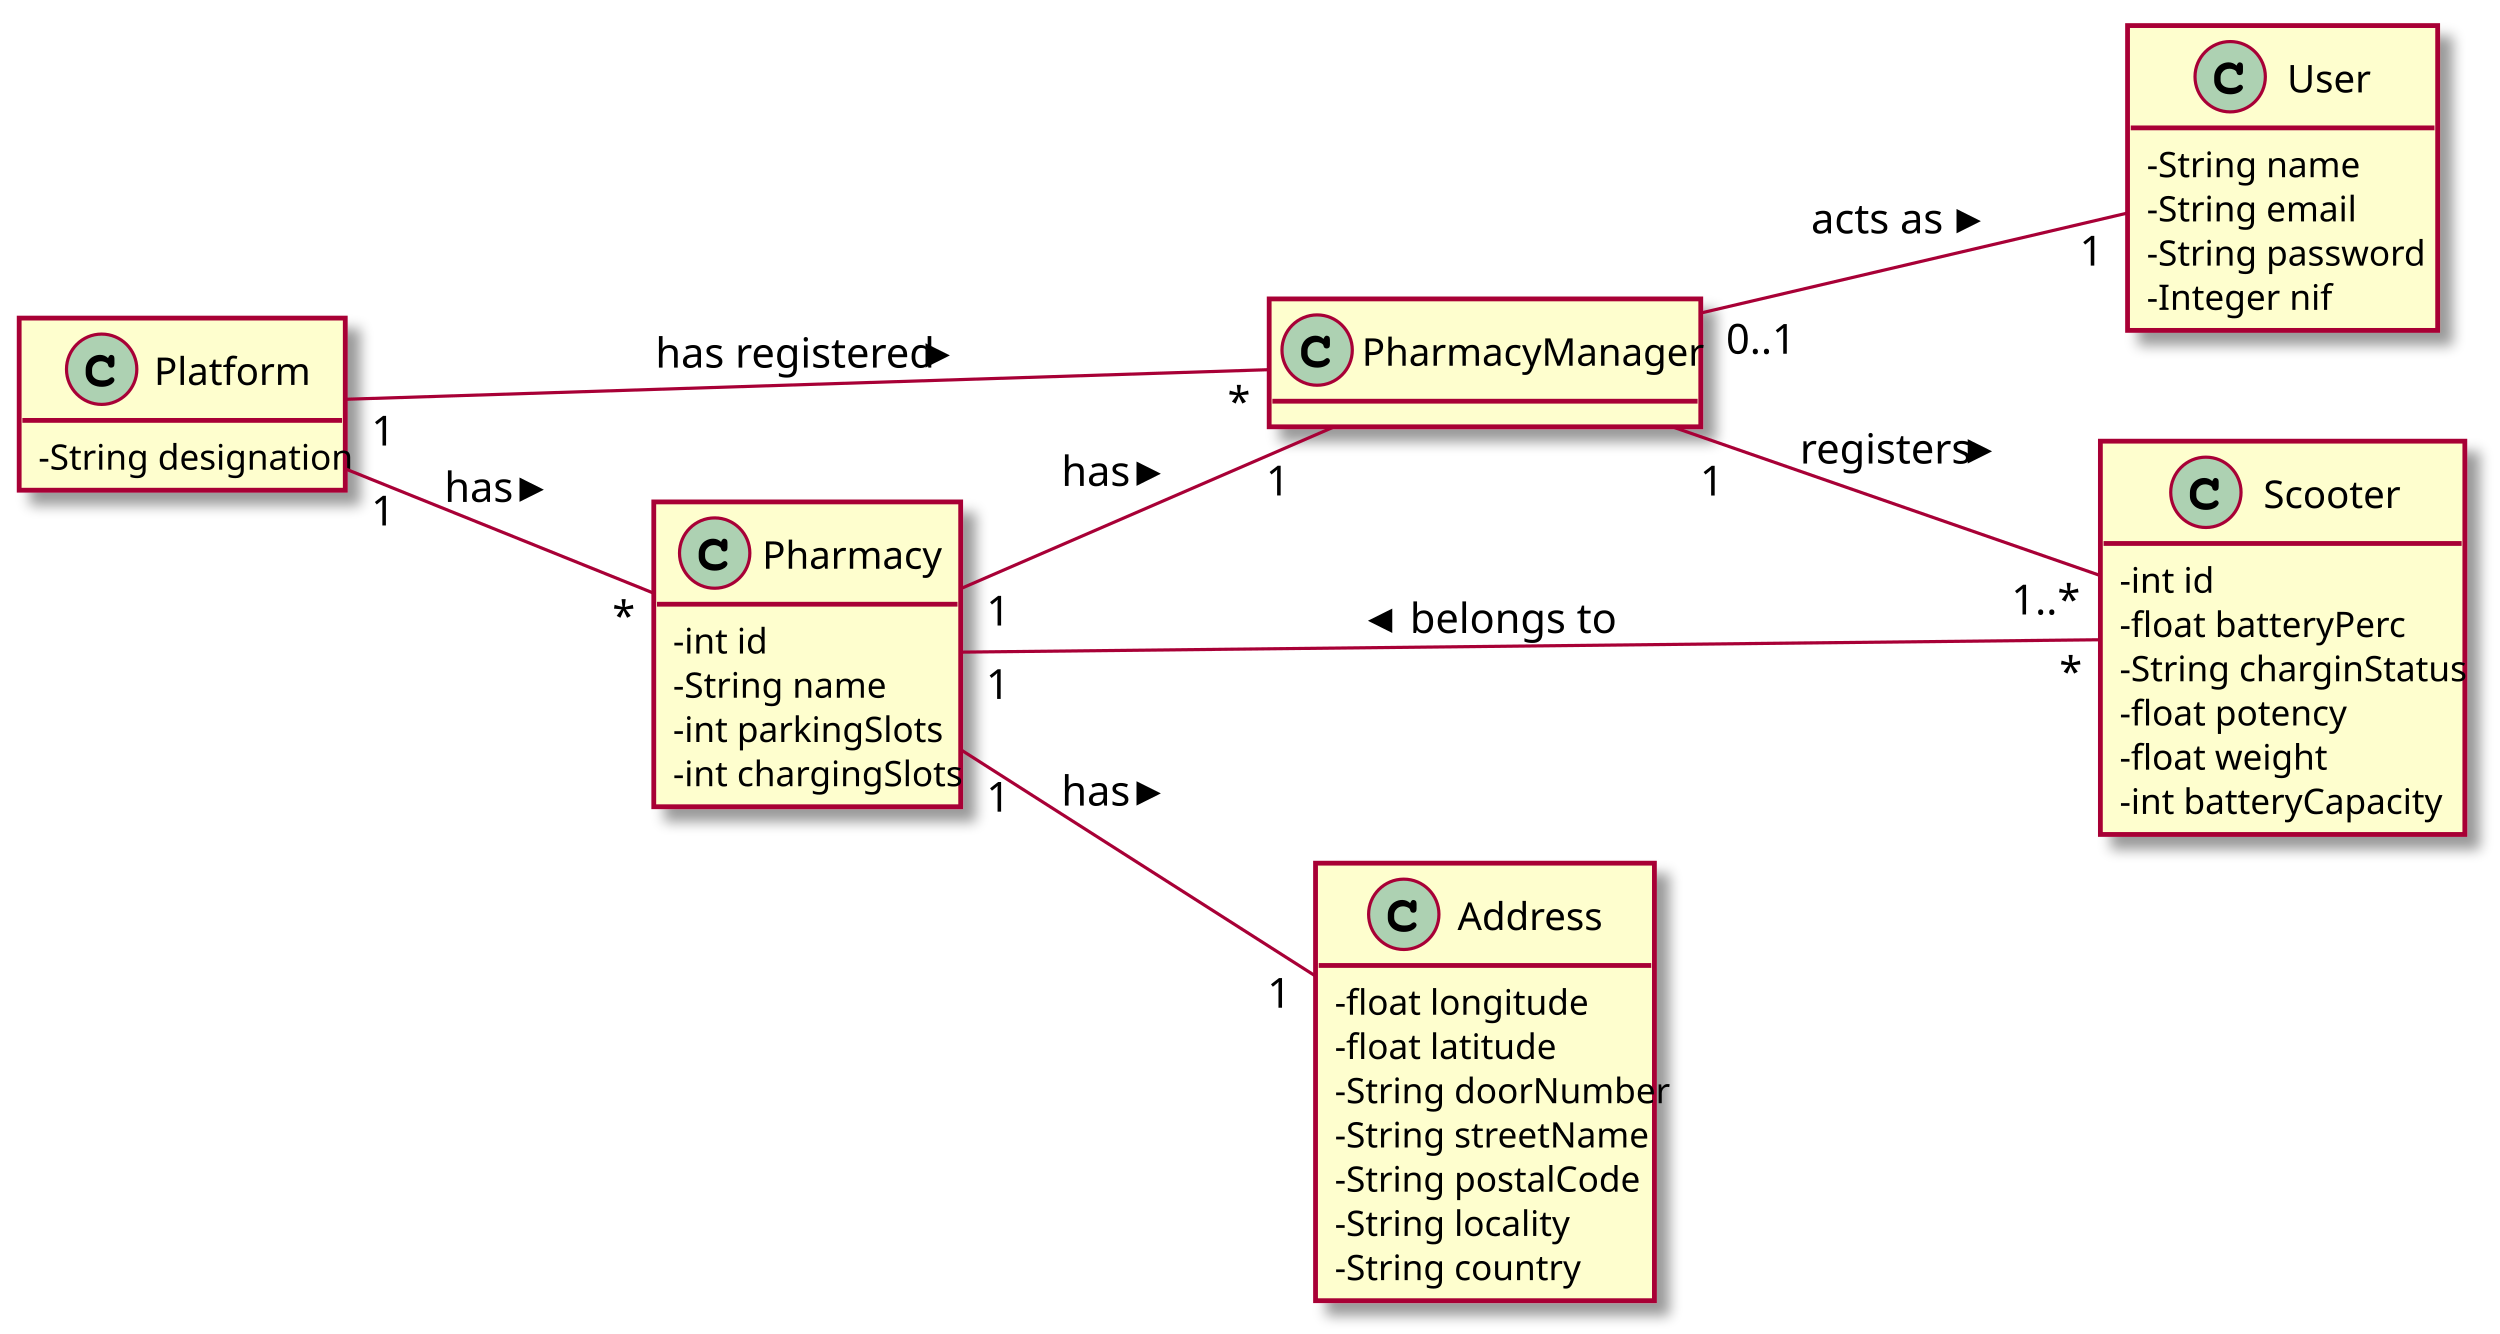
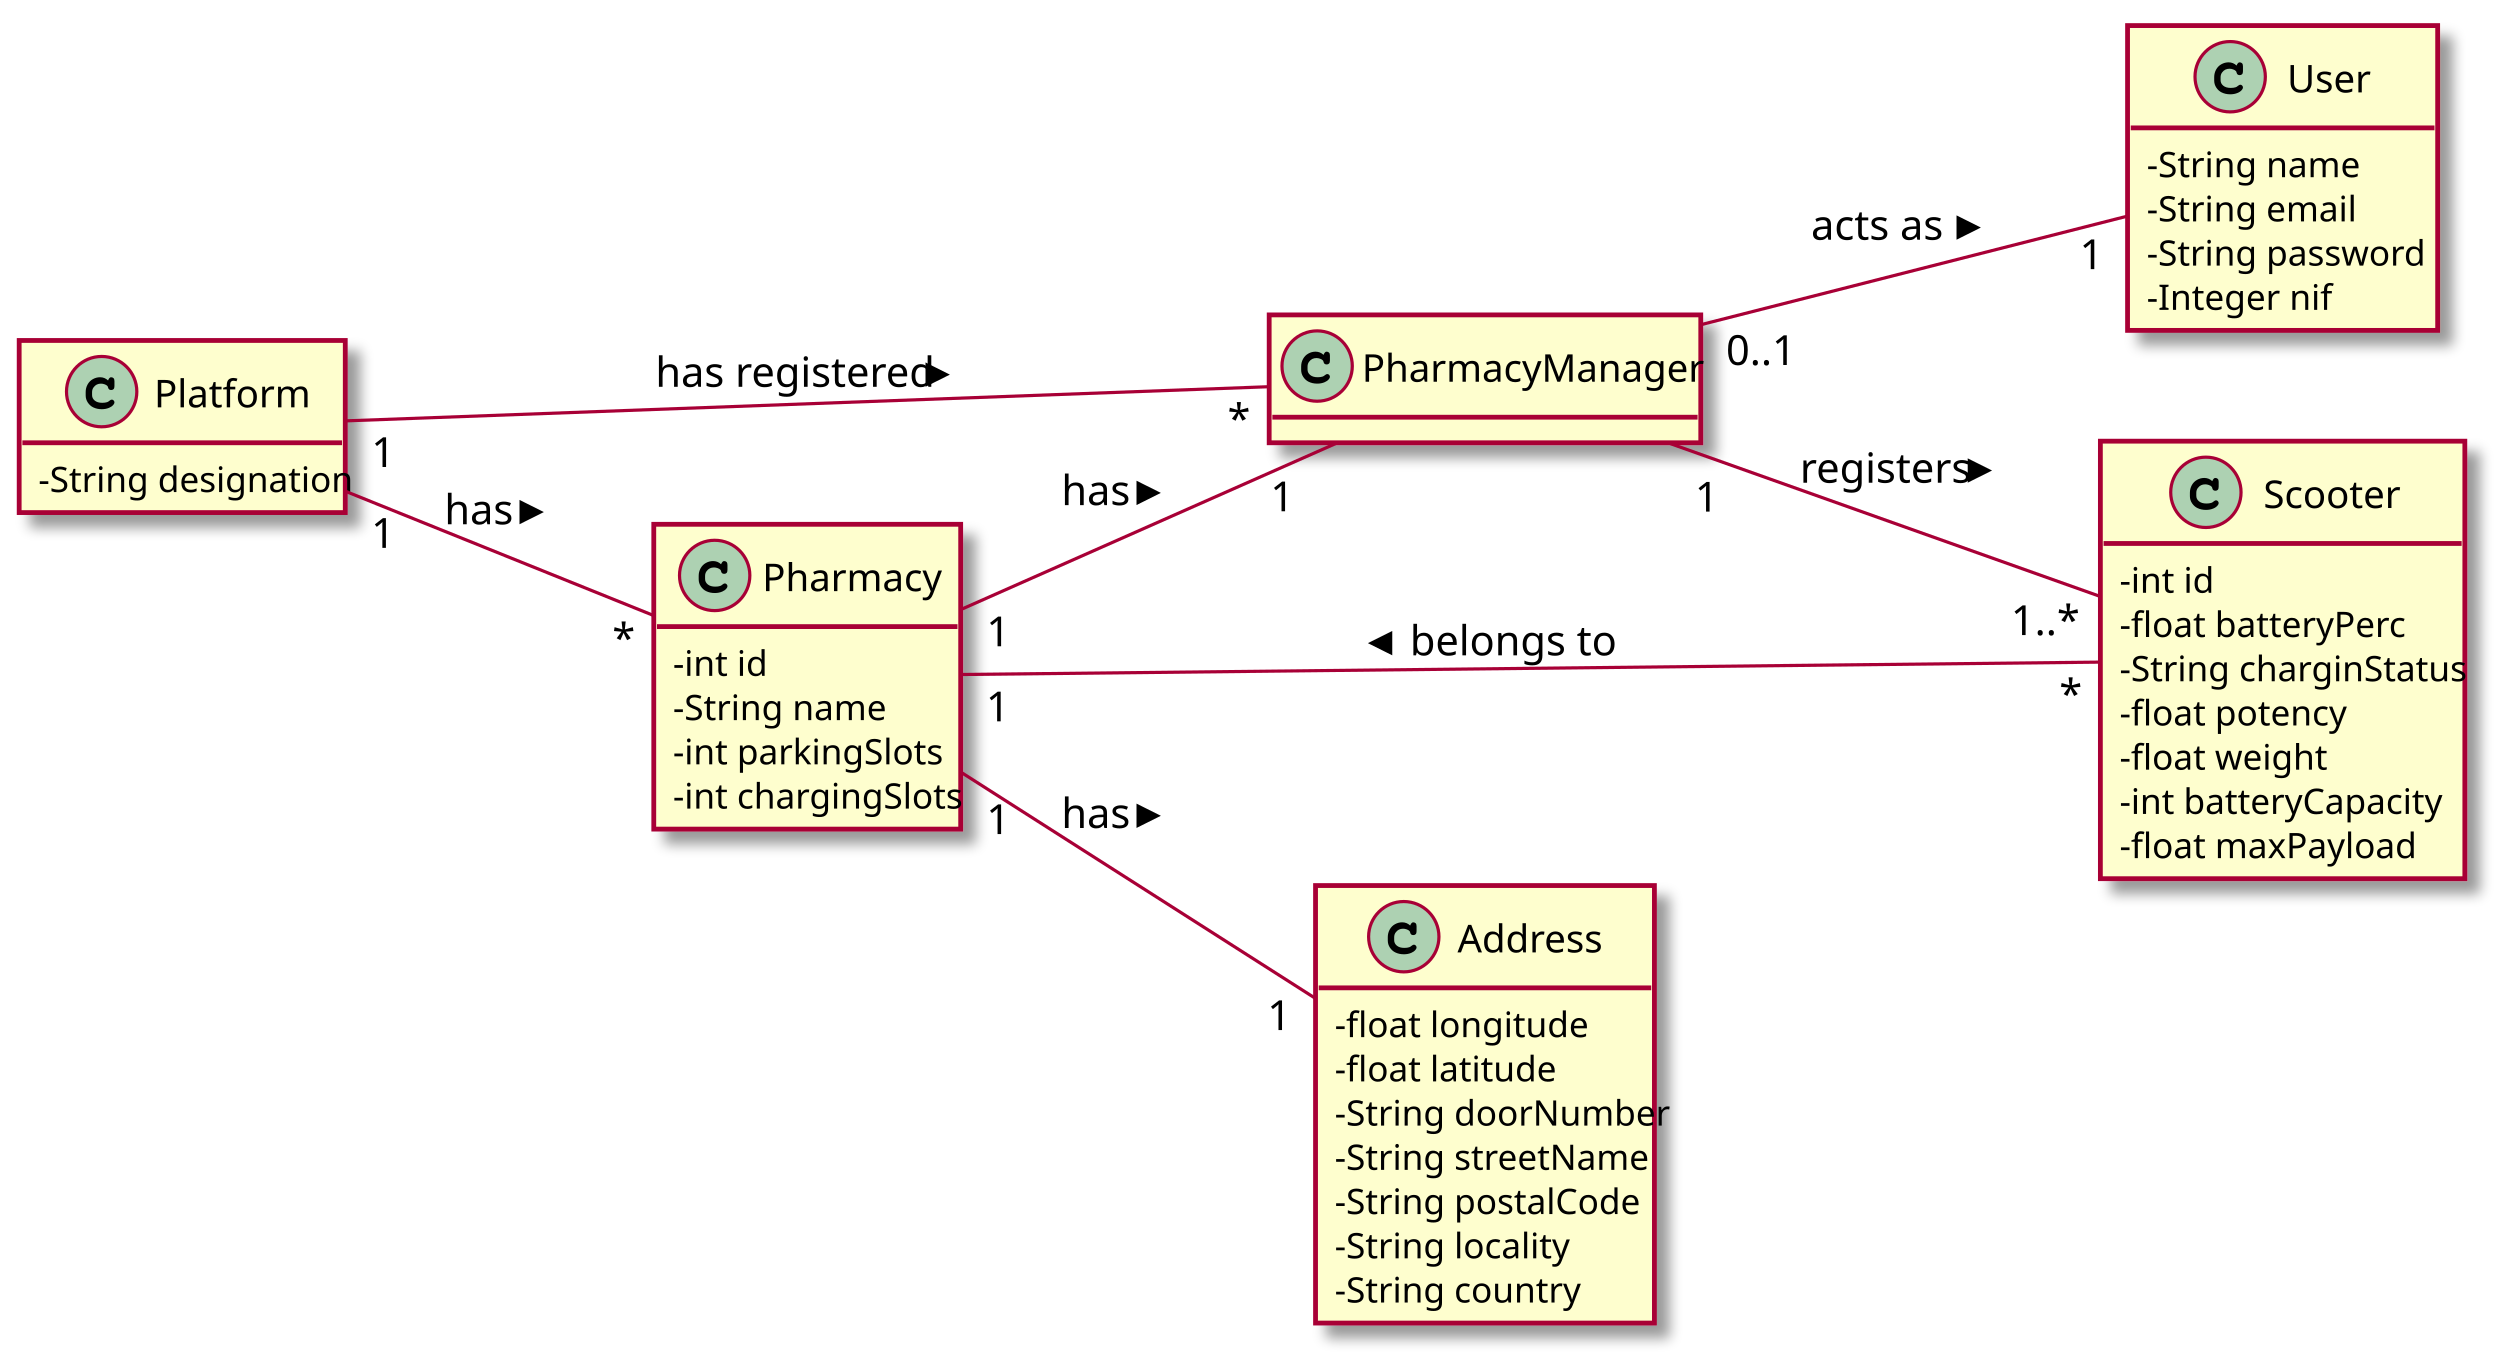
- <svg xmlns="http://www.w3.org/2000/svg" contentScriptType="application/ecmascript" contentStyleType="text/css" height="417px" preserveAspectRatio="none" style="width:782px;height:417px;" version="1.1" viewBox="0 0 782 417" width="782px" zoomAndPan="magnify">
+ <svg xmlns="http://www.w3.org/2000/svg" contentScriptType="application/ecmascript" contentStyleType="text/css" height="424px" preserveAspectRatio="none" style="width:782px;height:424px;" version="1.1" viewBox="0 0 782 424" width="782px" zoomAndPan="magnify">
  <defs>
-     <filter height="300%" id="f1kl0wh2o1otvx" width="300%" x="-1" y="-1">
+     <filter height="300%" id="f11n5nz64i9d3x" width="300%" x="-1" y="-1">
      <feGaussianBlur result="blurOut" stdDeviation="2.0" />
      <feColorMatrix in="blurOut" result="blurOut2" type="matrix" values="0 0 0 0 0 0 0 0 0 0 0 0 0 0 0 0 0 0 .4 0" />
      <feOffset dx="4.0" dy="4.0" in="blurOut2" result="blurOut3" />
      <feBlend in="SourceGraphic" in2="blurOut3" mode="normal" />
    </filter>
  </defs>
  <g>
-     <rect fill="#FEFECE" filter="url(#f1kl0wh2o1otvx)" height="53.836" id="Platform" style="stroke: #A80036; stroke-width: 1.5;" width="102" x="6" y="99.5" />
-     <ellipse cx="31.8" cy="115.5" fill="#ADD1B2" rx="11" ry="11" style="stroke: #A80036; stroke-width: 1.0;" />
-     <path d="M33.8,112 Q34.003,111.5 34.237,111.25 Q34.472,111 34.737,111 Q35.206,111 35.503,111.281 Q35.8,111.562 35.8,112.219 L35.8,113.781 Q35.8,114.438 35.519,114.719 Q35.237,115 34.8,115 Q34.409,115 34.159,114.828 Q33.909,114.656 33.8,114.203 Q33.753,113.891 33.581,113.719 Q33.269,113.391 32.706,113.203 Q32.144,113 31.581,113 Q30.878,113 30.284,113.281 Q29.706,113.562 29.253,114.188 Q28.8,114.812 28.8,115.672 L28.8,116.594 Q28.8,117.625 29.644,118.312 Q30.488,119 31.988,119 Q32.878,119 33.503,118.797 Q33.862,118.688 34.269,118.328 Q34.534,118.125 34.675,118.062 Q34.816,118 34.987,118 Q35.316,118 35.55,118.266 Q35.8,118.516 35.8,118.875 Q35.8,119.219 35.456,119.625 Q34.956,120.219 34.159,120.547 Q33.112,121 31.831,121 Q30.331,121 29.128,120.406 Q28.159,119.938 27.472,118.922 Q26.8,117.906 26.8,116.703 L26.8,115.609 Q26.8,114.359 27.394,113.266 Q28.003,112.172 29.05,111.594 Q30.113,111 31.3,111 Q32.019,111 32.644,111.25 Q33.269,111.5 33.8,112 Z " />
-     <text fill="#000000" font-family="sans-serif" font-size="12" lengthAdjust="spacingAndGlyphs" textLength="46" x="48.2" y="120.41">Platform</text>
-     <line style="stroke: #A80036; stroke-width: 1.5;" x1="7" x2="107" y1="131.5" y2="131.5" />
-     <text fill="#000000" font-family="sans-serif" font-size="11" lengthAdjust="spacingAndGlyphs" textLength="90" x="12" y="146.919">-String designation</text>
-     <rect fill="#FEFECE" filter="url(#f1kl0wh2o1otvx)" height="95.344" id="Pharmacy" style="stroke: #A80036; stroke-width: 1.5;" width="96" x="204.5" y="157" />
-     <ellipse cx="223.55" cy="173" fill="#ADD1B2" rx="11" ry="11" style="stroke: #A80036; stroke-width: 1.0;" />
-     <path d="M225.55,169.5 Q225.753,169 225.988,168.75 Q226.222,168.5 226.488,168.5 Q226.956,168.5 227.253,168.781 Q227.55,169.062 227.55,169.719 L227.55,171.281 Q227.55,171.938 227.269,172.219 Q226.988,172.5 226.55,172.5 Q226.159,172.5 225.909,172.328 Q225.659,172.156 225.55,171.703 Q225.503,171.391 225.331,171.219 Q225.019,170.891 224.456,170.703 Q223.894,170.5 223.331,170.5 Q222.628,170.5 222.034,170.781 Q221.456,171.062 221.003,171.688 Q220.55,172.312 220.55,173.172 L220.55,174.094 Q220.55,175.125 221.394,175.812 Q222.238,176.5 223.738,176.5 Q224.628,176.5 225.253,176.297 Q225.613,176.188 226.019,175.828 Q226.284,175.625 226.425,175.562 Q226.566,175.5 226.738,175.5 Q227.066,175.5 227.3,175.766 Q227.55,176.016 227.55,176.375 Q227.55,176.719 227.206,177.125 Q226.706,177.719 225.909,178.047 Q224.863,178.5 223.581,178.5 Q222.081,178.5 220.878,177.906 Q219.909,177.438 219.222,176.422 Q218.55,175.406 218.55,174.203 L218.55,173.109 Q218.55,171.859 219.144,170.766 Q219.753,169.672 220.8,169.094 Q221.863,168.5 223.05,168.5 Q223.769,168.5 224.394,168.75 Q225.019,169 225.55,169.5 Z " />
-     <text fill="#000000" font-family="sans-serif" font-size="12" lengthAdjust="spacingAndGlyphs" textLength="55" x="238.45" y="177.91">Pharmacy</text>
-     <line style="stroke: #A80036; stroke-width: 1.5;" x1="205.5" x2="299.5" y1="189" y2="189" />
-     <text fill="#000000" font-family="sans-serif" font-size="11" lengthAdjust="spacingAndGlyphs" textLength="26" x="210.5" y="204.419">-int id</text>
-     <text fill="#000000" font-family="sans-serif" font-size="11" lengthAdjust="spacingAndGlyphs" textLength="61" x="210.5" y="218.255">-String name</text>
-     <text fill="#000000" font-family="sans-serif" font-size="11" lengthAdjust="spacingAndGlyphs" textLength="77" x="210.5" y="232.091">-int parkingSlots</text>
-     <text fill="#000000" font-family="sans-serif" font-size="11" lengthAdjust="spacingAndGlyphs" textLength="84" x="210.5" y="245.927">-int chargingSlots</text>
-     <rect fill="#FEFECE" filter="url(#f1kl0wh2o1otvx)" height="95.344" id="User" style="stroke: #A80036; stroke-width: 1.5;" width="97" x="665.5" y="8" />
+     <rect fill="#FEFECE" filter="url(#f11n5nz64i9d3x)" height="53.836" id="Platform" style="stroke: #A80036; stroke-width: 1.5;" width="102" x="6" y="106.5" />
+     <ellipse cx="31.8" cy="122.5" fill="#ADD1B2" rx="11" ry="11" style="stroke: #A80036; stroke-width: 1.0;" />
+     <path d="M33.8,119 Q34.003,118.5 34.237,118.25 Q34.472,118 34.737,118 Q35.206,118 35.503,118.281 Q35.8,118.562 35.8,119.219 L35.8,120.781 Q35.8,121.438 35.519,121.719 Q35.237,122 34.8,122 Q34.409,122 34.159,121.828 Q33.909,121.656 33.8,121.203 Q33.753,120.891 33.581,120.719 Q33.269,120.391 32.706,120.203 Q32.144,120 31.581,120 Q30.878,120 30.284,120.281 Q29.706,120.562 29.253,121.188 Q28.8,121.812 28.8,122.672 L28.8,123.594 Q28.8,124.625 29.644,125.312 Q30.488,126 31.988,126 Q32.878,126 33.503,125.797 Q33.862,125.688 34.269,125.328 Q34.534,125.125 34.675,125.062 Q34.816,125 34.987,125 Q35.316,125 35.55,125.266 Q35.8,125.516 35.8,125.875 Q35.8,126.219 35.456,126.625 Q34.956,127.219 34.159,127.547 Q33.112,128 31.831,128 Q30.331,128 29.128,127.406 Q28.159,126.938 27.472,125.922 Q26.8,124.906 26.8,123.703 L26.8,122.609 Q26.8,121.359 27.394,120.266 Q28.003,119.172 29.05,118.594 Q30.113,118 31.3,118 Q32.019,118 32.644,118.25 Q33.269,118.5 33.8,119 Z " />
+     <text fill="#000000" font-family="sans-serif" font-size="12" lengthAdjust="spacingAndGlyphs" textLength="46" x="48.2" y="127.41">Platform</text>
+     <line style="stroke: #A80036; stroke-width: 1.5;" x1="7" x2="107" y1="138.5" y2="138.5" />
+     <text fill="#000000" font-family="sans-serif" font-size="11" lengthAdjust="spacingAndGlyphs" textLength="90" x="12" y="153.919">-String designation</text>
+     <rect fill="#FEFECE" filter="url(#f11n5nz64i9d3x)" height="95.344" id="Pharmacy" style="stroke: #A80036; stroke-width: 1.5;" width="96" x="204.5" y="164" />
+     <ellipse cx="223.55" cy="180" fill="#ADD1B2" rx="11" ry="11" style="stroke: #A80036; stroke-width: 1.0;" />
+     <path d="M225.55,176.5 Q225.753,176 225.988,175.75 Q226.222,175.5 226.488,175.5 Q226.956,175.5 227.253,175.781 Q227.55,176.062 227.55,176.719 L227.55,178.281 Q227.55,178.938 227.269,179.219 Q226.988,179.5 226.55,179.5 Q226.159,179.5 225.909,179.328 Q225.659,179.156 225.55,178.703 Q225.503,178.391 225.331,178.219 Q225.019,177.891 224.456,177.703 Q223.894,177.5 223.331,177.5 Q222.628,177.5 222.034,177.781 Q221.456,178.062 221.003,178.688 Q220.55,179.312 220.55,180.172 L220.55,181.094 Q220.55,182.125 221.394,182.812 Q222.238,183.5 223.738,183.5 Q224.628,183.5 225.253,183.297 Q225.613,183.188 226.019,182.828 Q226.284,182.625 226.425,182.562 Q226.566,182.5 226.738,182.5 Q227.066,182.5 227.3,182.766 Q227.55,183.016 227.55,183.375 Q227.55,183.719 227.206,184.125 Q226.706,184.719 225.909,185.047 Q224.863,185.5 223.581,185.5 Q222.081,185.5 220.878,184.906 Q219.909,184.438 219.222,183.422 Q218.55,182.406 218.55,181.203 L218.55,180.109 Q218.55,178.859 219.144,177.766 Q219.753,176.672 220.8,176.094 Q221.863,175.5 223.05,175.5 Q223.769,175.5 224.394,175.75 Q225.019,176 225.55,176.5 Z " />
+     <text fill="#000000" font-family="sans-serif" font-size="12" lengthAdjust="spacingAndGlyphs" textLength="55" x="238.45" y="184.91">Pharmacy</text>
+     <line style="stroke: #A80036; stroke-width: 1.5;" x1="205.5" x2="299.5" y1="196" y2="196" />
+     <text fill="#000000" font-family="sans-serif" font-size="11" lengthAdjust="spacingAndGlyphs" textLength="26" x="210.5" y="211.419">-int id</text>
+     <text fill="#000000" font-family="sans-serif" font-size="11" lengthAdjust="spacingAndGlyphs" textLength="61" x="210.5" y="225.255">-String name</text>
+     <text fill="#000000" font-family="sans-serif" font-size="11" lengthAdjust="spacingAndGlyphs" textLength="77" x="210.5" y="239.091">-int parkingSlots</text>
+     <text fill="#000000" font-family="sans-serif" font-size="11" lengthAdjust="spacingAndGlyphs" textLength="84" x="210.5" y="252.927">-int chargingSlots</text>
+     <rect fill="#FEFECE" filter="url(#f11n5nz64i9d3x)" height="95.344" id="User" style="stroke: #A80036; stroke-width: 1.5;" width="97" x="665.5" y="8" />
    <ellipse cx="697.6" cy="24" fill="#ADD1B2" rx="11" ry="11" style="stroke: #A80036; stroke-width: 1.0;" />
    <path d="M699.6,20.5 Q699.803,20 700.038,19.75 Q700.272,19.5 700.538,19.5 Q701.006,19.5 701.303,19.781 Q701.6,20.062 701.6,20.719 L701.6,22.281 Q701.6,22.938 701.319,23.219 Q701.038,23.5 700.6,23.5 Q700.209,23.5 699.959,23.328 Q699.709,23.156 699.6,22.703 Q699.553,22.391 699.381,22.219 Q699.069,21.891 698.506,21.703 Q697.944,21.5 697.381,21.5 Q696.678,21.5 696.084,21.781 Q695.506,22.062 695.053,22.688 Q694.6,23.312 694.6,24.172 L694.6,25.094 Q694.6,26.125 695.444,26.812 Q696.288,27.5 697.788,27.5 Q698.678,27.5 699.303,27.297 Q699.663,27.188 700.069,26.828 Q700.334,26.625 700.475,26.562 Q700.616,26.5 700.788,26.5 Q701.116,26.5 701.35,26.766 Q701.6,27.016 701.6,27.375 Q701.6,27.719 701.256,28.125 Q700.756,28.719 699.959,29.047 Q698.913,29.5 697.631,29.5 Q696.131,29.5 694.928,28.906 Q693.959,28.438 693.272,27.422 Q692.6,26.406 692.6,25.203 L692.6,24.109 Q692.6,22.859 693.194,21.766 Q693.803,20.672 694.85,20.094 Q695.913,19.5 697.1,19.5 Q697.819,19.5 698.444,19.75 Q699.069,20 699.6,20.5 Z " />
    <text fill="#000000" font-family="sans-serif" font-size="12" lengthAdjust="spacingAndGlyphs" textLength="27" x="715.4" y="28.91">User</text>
    <line style="stroke: #A80036; stroke-width: 1.5;" x1="666.5" x2="761.5" y1="40" y2="40" />
    <text fill="#000000" font-family="sans-serif" font-size="11" lengthAdjust="spacingAndGlyphs" textLength="61" x="671.5" y="55.419">-String name</text>
    <text fill="#000000" font-family="sans-serif" font-size="11" lengthAdjust="spacingAndGlyphs" textLength="59" x="671.5" y="69.255">-String email</text>
    <text fill="#000000" font-family="sans-serif" font-size="11" lengthAdjust="spacingAndGlyphs" textLength="85" x="671.5" y="83.091">-String password</text>
    <text fill="#000000" font-family="sans-serif" font-size="11" lengthAdjust="spacingAndGlyphs" textLength="52" x="671.5" y="96.927">-Integer nif</text>
-     <rect fill="#FEFECE" filter="url(#f1kl0wh2o1otvx)" height="40" id="PharmacyManager" style="stroke: #A80036; stroke-width: 1.5;" width="135" x="397" y="93.5" />
-     <ellipse cx="412" cy="109.5" fill="#ADD1B2" rx="11" ry="11" style="stroke: #A80036; stroke-width: 1.0;" />
-     <path d="M414,106 Q414.203,105.5 414.438,105.25 Q414.672,105 414.938,105 Q415.406,105 415.703,105.281 Q416,105.562 416,106.219 L416,107.781 Q416,108.438 415.719,108.719 Q415.438,109 415,109 Q414.609,109 414.359,108.828 Q414.109,108.656 414,108.203 Q413.953,107.891 413.781,107.719 Q413.469,107.391 412.906,107.203 Q412.344,107 411.781,107 Q411.078,107 410.484,107.281 Q409.906,107.562 409.453,108.188 Q409,108.812 409,109.672 L409,110.594 Q409,111.625 409.844,112.312 Q410.688,113 412.188,113 Q413.078,113 413.703,112.797 Q414.062,112.688 414.469,112.328 Q414.734,112.125 414.875,112.062 Q415.016,112 415.188,112 Q415.516,112 415.75,112.266 Q416,112.516 416,112.875 Q416,113.219 415.656,113.625 Q415.156,114.219 414.359,114.547 Q413.312,115 412.031,115 Q410.531,115 409.328,114.406 Q408.359,113.938 407.672,112.922 Q407,111.906 407,110.703 L407,109.609 Q407,108.359 407.594,107.266 Q408.203,106.172 409.25,105.594 Q410.312,105 411.5,105 Q412.219,105 412.844,105.25 Q413.469,105.5 414,106 Z " />
-     <text fill="#000000" font-family="sans-serif" font-size="12" lengthAdjust="spacingAndGlyphs" textLength="103" x="426" y="114.41">PharmacyManager</text>
-     <line style="stroke: #A80036; stroke-width: 1.5;" x1="398" x2="531" y1="125.5" y2="125.5" />
-     <rect fill="#FEFECE" filter="url(#f1kl0wh2o1otvx)" height="123.016" id="Scooter" style="stroke: #A80036; stroke-width: 1.5;" width="114" x="657" y="138" />
+     <rect fill="#FEFECE" filter="url(#f11n5nz64i9d3x)" height="40" id="PharmacyManager" style="stroke: #A80036; stroke-width: 1.5;" width="135" x="397" y="98.5" />
+     <ellipse cx="412" cy="114.5" fill="#ADD1B2" rx="11" ry="11" style="stroke: #A80036; stroke-width: 1.0;" />
+     <path d="M414,111 Q414.203,110.5 414.438,110.25 Q414.672,110 414.938,110 Q415.406,110 415.703,110.281 Q416,110.562 416,111.219 L416,112.781 Q416,113.438 415.719,113.719 Q415.438,114 415,114 Q414.609,114 414.359,113.828 Q414.109,113.656 414,113.203 Q413.953,112.891 413.781,112.719 Q413.469,112.391 412.906,112.203 Q412.344,112 411.781,112 Q411.078,112 410.484,112.281 Q409.906,112.562 409.453,113.188 Q409,113.812 409,114.672 L409,115.594 Q409,116.625 409.844,117.312 Q410.688,118 412.188,118 Q413.078,118 413.703,117.797 Q414.062,117.688 414.469,117.328 Q414.734,117.125 414.875,117.062 Q415.016,117 415.188,117 Q415.516,117 415.75,117.266 Q416,117.516 416,117.875 Q416,118.219 415.656,118.625 Q415.156,119.219 414.359,119.547 Q413.312,120 412.031,120 Q410.531,120 409.328,119.406 Q408.359,118.938 407.672,117.922 Q407,116.906 407,115.703 L407,114.609 Q407,113.359 407.594,112.266 Q408.203,111.172 409.25,110.594 Q410.312,110 411.5,110 Q412.219,110 412.844,110.25 Q413.469,110.5 414,111 Z " />
+     <text fill="#000000" font-family="sans-serif" font-size="12" lengthAdjust="spacingAndGlyphs" textLength="103" x="426" y="119.41">PharmacyManager</text>
+     <line style="stroke: #A80036; stroke-width: 1.5;" x1="398" x2="531" y1="130.5" y2="130.5" />
+     <rect fill="#FEFECE" filter="url(#f11n5nz64i9d3x)" height="136.852" id="Scooter" style="stroke: #A80036; stroke-width: 1.5;" width="114" x="657" y="138" />
    <ellipse cx="690" cy="154" fill="#ADD1B2" rx="11" ry="11" style="stroke: #A80036; stroke-width: 1.0;" />
    <path d="M692,150.5 Q692.203,150 692.438,149.75 Q692.672,149.5 692.938,149.5 Q693.406,149.5 693.703,149.781 Q694,150.062 694,150.719 L694,152.281 Q694,152.938 693.719,153.219 Q693.438,153.5 693,153.5 Q692.609,153.5 692.359,153.328 Q692.109,153.156 692,152.703 Q691.953,152.391 691.781,152.219 Q691.469,151.891 690.906,151.703 Q690.344,151.5 689.781,151.5 Q689.078,151.5 688.484,151.781 Q687.906,152.062 687.453,152.688 Q687,153.312 687,154.172 L687,155.094 Q687,156.125 687.844,156.812 Q688.688,157.5 690.188,157.5 Q691.078,157.5 691.703,157.297 Q692.062,157.188 692.469,156.828 Q692.734,156.625 692.875,156.562 Q693.016,156.5 693.188,156.5 Q693.516,156.5 693.75,156.766 Q694,157.016 694,157.375 Q694,157.719 693.656,158.125 Q693.156,158.719 692.359,159.047 Q691.312,159.5 690.031,159.5 Q688.531,159.5 687.328,158.906 Q686.359,158.438 685.672,157.422 Q685,156.406 685,155.203 L685,154.109 Q685,152.859 685.594,151.766 Q686.203,150.672 687.25,150.094 Q688.312,149.5 689.5,149.5 Q690.219,149.5 690.844,149.75 Q691.469,150 692,150.5 Z " />
    <text fill="#000000" font-family="sans-serif" font-size="12" lengthAdjust="spacingAndGlyphs" textLength="42" x="708" y="158.91">Scooter</text>
    <line style="stroke: #A80036; stroke-width: 1.5;" x1="658" x2="770" y1="170" y2="170" />
    <text fill="#000000" font-family="sans-serif" font-size="11" lengthAdjust="spacingAndGlyphs" textLength="26" x="663" y="185.419">-int id</text>
    <text fill="#000000" font-family="sans-serif" font-size="11" lengthAdjust="spacingAndGlyphs" textLength="84" x="663" y="199.255">-float batteryPerc</text>
    <text fill="#000000" font-family="sans-serif" font-size="11" lengthAdjust="spacingAndGlyphs" textLength="102" x="663" y="213.091">-String charginStatus</text>
    <text fill="#000000" font-family="sans-serif" font-size="11" lengthAdjust="spacingAndGlyphs" textLength="67" x="663" y="226.927">-float potency</text>
    <text fill="#000000" font-family="sans-serif" font-size="11" lengthAdjust="spacingAndGlyphs" textLength="61" x="663" y="240.763">-float weight</text>
    <text fill="#000000" font-family="sans-serif" font-size="11" lengthAdjust="spacingAndGlyphs" textLength="94" x="663" y="254.599">-int batteryCapacity</text>
-     <rect fill="#FEFECE" filter="url(#f1kl0wh2o1otvx)" height="136.852" id="Address" style="stroke: #A80036; stroke-width: 1.5;" width="106" x="411.5" y="270" />
-     <ellipse cx="439.1" cy="286" fill="#ADD1B2" rx="11" ry="11" style="stroke: #A80036; stroke-width: 1.0;" />
-     <path d="M441.1,282.5 Q441.303,282 441.538,281.75 Q441.772,281.5 442.038,281.5 Q442.506,281.5 442.803,281.781 Q443.1,282.062 443.1,282.719 L443.1,284.281 Q443.1,284.938 442.819,285.219 Q442.538,285.5 442.1,285.5 Q441.709,285.5 441.459,285.328 Q441.209,285.156 441.1,284.703 Q441.053,284.391 440.881,284.219 Q440.569,283.891 440.006,283.703 Q439.444,283.5 438.881,283.5 Q438.178,283.5 437.584,283.781 Q437.006,284.062 436.553,284.688 Q436.1,285.312 436.1,286.172 L436.1,287.094 Q436.1,288.125 436.944,288.812 Q437.788,289.5 439.288,289.5 Q440.178,289.5 440.803,289.297 Q441.163,289.188 441.569,288.828 Q441.834,288.625 441.975,288.562 Q442.116,288.5 442.288,288.5 Q442.616,288.5 442.85,288.766 Q443.1,289.016 443.1,289.375 Q443.1,289.719 442.756,290.125 Q442.256,290.719 441.459,291.047 Q440.413,291.5 439.131,291.5 Q437.631,291.5 436.428,290.906 Q435.459,290.438 434.772,289.422 Q434.1,288.406 434.1,287.203 L434.1,286.109 Q434.1,284.859 434.694,283.766 Q435.303,282.672 436.35,282.094 Q437.413,281.5 438.6,281.5 Q439.319,281.5 439.944,281.75 Q440.569,282 441.1,282.5 Z " />
-     <text fill="#000000" font-family="sans-serif" font-size="12" lengthAdjust="spacingAndGlyphs" textLength="46" x="455.9" y="290.91">Address</text>
-     <line style="stroke: #A80036; stroke-width: 1.5;" x1="412.5" x2="516.5" y1="302" y2="302" />
-     <text fill="#000000" font-family="sans-serif" font-size="11" lengthAdjust="spacingAndGlyphs" textLength="71" x="417.5" y="317.419">-float longitude</text>
-     <text fill="#000000" font-family="sans-serif" font-size="11" lengthAdjust="spacingAndGlyphs" textLength="62" x="417.5" y="331.255">-float latitude</text>
-     <text fill="#000000" font-family="sans-serif" font-size="11" lengthAdjust="spacingAndGlyphs" textLength="94" x="417.5" y="345.091">-String doorNumber</text>
-     <text fill="#000000" font-family="sans-serif" font-size="11" lengthAdjust="spacingAndGlyphs" textLength="90" x="417.5" y="358.927">-String streetName</text>
-     <text fill="#000000" font-family="sans-serif" font-size="11" lengthAdjust="spacingAndGlyphs" textLength="89" x="417.5" y="372.763">-String postalCode</text>
-     <text fill="#000000" font-family="sans-serif" font-size="11" lengthAdjust="spacingAndGlyphs" textLength="68" x="417.5" y="386.599">-String locality</text>
-     <text fill="#000000" font-family="sans-serif" font-size="11" lengthAdjust="spacingAndGlyphs" textLength="72" x="417.5" y="400.435">-String country</text>
-     <path d="M108.083,146.688 C137.757,158.65 175.134,173.717 204.29,185.47 " fill="none" id="Platform-Pharmacy" style="stroke: #A80036; stroke-width: 1.0;" />
-     <text fill="#000000" font-family="sans-serif" font-size="13" lengthAdjust="spacingAndGlyphs" textLength="21" x="139" y="156.995">has</text>
-     <polygon fill="#000000" points="163,150.176,169,153.176,163,156.176,163,150.176" style="stroke: #000000; stroke-width: 1.0;" />
-     <text fill="#000000" font-family="sans-serif" font-size="13" lengthAdjust="spacingAndGlyphs" textLength="7" x="116.1" y="164.361">1</text>
-     <text fill="#000000" font-family="sans-serif" font-size="13" lengthAdjust="spacingAndGlyphs" textLength="5" x="191.525" y="197.277">*</text>
-     <path d="M108.129,124.893 C180.81,122.563 315.599,118.242 396.662,115.643 " fill="none" id="Platform-PharmacyManager" style="stroke: #A80036; stroke-width: 1.0;" />
-     <text fill="#000000" font-family="sans-serif" font-size="13" lengthAdjust="spacingAndGlyphs" textLength="82" x="205" y="114.995">has registered</text>
-     <polygon fill="#000000" points="290,108.176,296,111.176,290,114.176,290,108.176" style="stroke: #000000; stroke-width: 1.0;" />
-     <text fill="#000000" font-family="sans-serif" font-size="13" lengthAdjust="spacingAndGlyphs" textLength="7" x="116.153" y="139.365">1</text>
-     <text fill="#000000" font-family="sans-serif" font-size="13" lengthAdjust="spacingAndGlyphs" textLength="5" x="383.969" y="130.267">*</text>
-     <path d="M532.151,97.881 C574.245,88.016 627.627,75.507 665.455,66.642 " fill="none" id="PharmacyManager-User" style="stroke: #A80036; stroke-width: 1.0;" />
-     <text fill="#000000" font-family="sans-serif" font-size="13" lengthAdjust="spacingAndGlyphs" textLength="43" x="566.5" y="72.995">acts as</text>
-     <polygon fill="#000000" points="612.5,66.176,618.5,69.176,612.5,72.176,612.5,66.176" style="stroke: #000000; stroke-width: 1.0;" />
-     <text fill="#000000" font-family="sans-serif" font-size="13" lengthAdjust="spacingAndGlyphs" textLength="22" x="539.893" y="110.643">0..1</text>
-     <text fill="#000000" font-family="sans-serif" font-size="13" lengthAdjust="spacingAndGlyphs" textLength="7" x="650.486" y="83.069">1</text>
-     <path d="M523.215,133.555 C563.496,147.551 616.978,166.135 656.9,180.007 " fill="none" id="PharmacyManager-Scooter" style="stroke: #A80036; stroke-width: 1.0;" />
-     <text fill="#000000" font-family="sans-serif" font-size="13" lengthAdjust="spacingAndGlyphs" textLength="50" x="563" y="144.995">registers</text>
-     <polygon fill="#000000" points="616,138.176,622,141.176,616,144.176,616,138.176" style="stroke: #000000; stroke-width: 1.0;" />
-     <text fill="#000000" font-family="sans-serif" font-size="13" lengthAdjust="spacingAndGlyphs" textLength="7" x="531.744" y="154.99">1</text>
-     <text fill="#000000" font-family="sans-serif" font-size="13" lengthAdjust="spacingAndGlyphs" textLength="20" x="629.142" y="192.193">1..*</text>
-     <path d="M300.628,184.078 C335.455,168.986 382.636,148.541 417.252,133.541 " fill="none" id="Pharmacy-PharmacyManager" style="stroke: #A80036; stroke-width: 1.0;" />
-     <text fill="#000000" font-family="sans-serif" font-size="13" lengthAdjust="spacingAndGlyphs" textLength="21" x="332" y="151.995">has</text>
-     <polygon fill="#000000" points="356,145.176,362,148.176,356,151.176,356,145.176" style="stroke: #000000; stroke-width: 1.0;" />
-     <text fill="#000000" font-family="sans-serif" font-size="13" lengthAdjust="spacingAndGlyphs" textLength="7" x="308.534" y="195.672">1</text>
-     <text fill="#000000" font-family="sans-serif" font-size="13" lengthAdjust="spacingAndGlyphs" textLength="7" x="395.979" y="154.972">1</text>
-     <path d="M656.799,200.112 C565.278,201.107 385.718,203.061 300.515,203.988 " fill="none" id="Scooter-Pharmacy" style="stroke: #A80036; stroke-width: 1.0;" />
-     <polygon fill="#000000" points="435,191.176,429,194.176,435,197.176,435,191.176" style="stroke: #000000; stroke-width: 1.0;" />
-     <text fill="#000000" font-family="sans-serif" font-size="13" lengthAdjust="spacingAndGlyphs" textLength="60" x="441" y="197.995">belongs to</text>
-     <text fill="#000000" font-family="sans-serif" font-size="13" lengthAdjust="spacingAndGlyphs" textLength="5" x="644.15" y="214.732">*</text>
-     <text fill="#000000" font-family="sans-serif" font-size="13" lengthAdjust="spacingAndGlyphs" textLength="7" x="308.403" y="218.63">1</text>
-     <path d="M300.628,234.572 C333.52,255.561 377.431,283.58 411.371,305.237 " fill="none" id="Pharmacy-Address" style="stroke: #A80036; stroke-width: 1.0;" />
-     <text fill="#000000" font-family="sans-serif" font-size="13" lengthAdjust="spacingAndGlyphs" textLength="21" x="332" y="251.995">has</text>
-     <polygon fill="#000000" points="356,245.176,362,248.176,356,251.176,356,245.176" style="stroke: #000000; stroke-width: 1.0;" />
-     <text fill="#000000" font-family="sans-serif" font-size="13" lengthAdjust="spacingAndGlyphs" textLength="7" x="308.534" y="253.898">1</text>
-     <text fill="#000000" font-family="sans-serif" font-size="13" lengthAdjust="spacingAndGlyphs" textLength="7" x="396.408" y="315.215">1</text>
+     <text fill="#000000" font-family="sans-serif" font-size="11" lengthAdjust="spacingAndGlyphs" textLength="86" x="663" y="268.435">-float maxPayload</text>
+     <rect fill="#FEFECE" filter="url(#f11n5nz64i9d3x)" height="136.852" id="Address" style="stroke: #A80036; stroke-width: 1.5;" width="106" x="411.5" y="277" />
+     <ellipse cx="439.1" cy="293" fill="#ADD1B2" rx="11" ry="11" style="stroke: #A80036; stroke-width: 1.0;" />
+     <path d="M441.1,289.5 Q441.303,289 441.538,288.75 Q441.772,288.5 442.038,288.5 Q442.506,288.5 442.803,288.781 Q443.1,289.062 443.1,289.719 L443.1,291.281 Q443.1,291.938 442.819,292.219 Q442.538,292.5 442.1,292.5 Q441.709,292.5 441.459,292.328 Q441.209,292.156 441.1,291.703 Q441.053,291.391 440.881,291.219 Q440.569,290.891 440.006,290.703 Q439.444,290.5 438.881,290.5 Q438.178,290.5 437.584,290.781 Q437.006,291.062 436.553,291.688 Q436.1,292.312 436.1,293.172 L436.1,294.094 Q436.1,295.125 436.944,295.812 Q437.788,296.5 439.288,296.5 Q440.178,296.5 440.803,296.297 Q441.163,296.188 441.569,295.828 Q441.834,295.625 441.975,295.562 Q442.116,295.5 442.288,295.5 Q442.616,295.5 442.85,295.766 Q443.1,296.016 443.1,296.375 Q443.1,296.719 442.756,297.125 Q442.256,297.719 441.459,298.047 Q440.413,298.5 439.131,298.5 Q437.631,298.5 436.428,297.906 Q435.459,297.438 434.772,296.422 Q434.1,295.406 434.1,294.203 L434.1,293.109 Q434.1,291.859 434.694,290.766 Q435.303,289.672 436.35,289.094 Q437.413,288.5 438.6,288.5 Q439.319,288.5 439.944,288.75 Q440.569,289 441.1,289.5 Z " />
+     <text fill="#000000" font-family="sans-serif" font-size="12" lengthAdjust="spacingAndGlyphs" textLength="46" x="455.9" y="297.91">Address</text>
+     <line style="stroke: #A80036; stroke-width: 1.5;" x1="412.5" x2="516.5" y1="309" y2="309" />
+     <text fill="#000000" font-family="sans-serif" font-size="11" lengthAdjust="spacingAndGlyphs" textLength="71" x="417.5" y="324.419">-float longitude</text>
+     <text fill="#000000" font-family="sans-serif" font-size="11" lengthAdjust="spacingAndGlyphs" textLength="62" x="417.5" y="338.255">-float latitude</text>
+     <text fill="#000000" font-family="sans-serif" font-size="11" lengthAdjust="spacingAndGlyphs" textLength="94" x="417.5" y="352.091">-String doorNumber</text>
+     <text fill="#000000" font-family="sans-serif" font-size="11" lengthAdjust="spacingAndGlyphs" textLength="90" x="417.5" y="365.927">-String streetName</text>
+     <text fill="#000000" font-family="sans-serif" font-size="11" lengthAdjust="spacingAndGlyphs" textLength="89" x="417.5" y="379.763">-String postalCode</text>
+     <text fill="#000000" font-family="sans-serif" font-size="11" lengthAdjust="spacingAndGlyphs" textLength="68" x="417.5" y="393.599">-String locality</text>
+     <text fill="#000000" font-family="sans-serif" font-size="11" lengthAdjust="spacingAndGlyphs" textLength="72" x="417.5" y="407.435">-String country</text>
+     <path d="M108.083,153.688 C137.757,165.65 175.134,180.717 204.29,192.47 " fill="none" id="Platform-Pharmacy" style="stroke: #A80036; stroke-width: 1.0;" />
+     <text fill="#000000" font-family="sans-serif" font-size="13" lengthAdjust="spacingAndGlyphs" textLength="21" x="139" y="163.995">has</text>
+     <polygon fill="#000000" points="163,157.176,169,160.176,163,163.176,163,157.176" style="stroke: #000000; stroke-width: 1.0;" />
+     <text fill="#000000" font-family="sans-serif" font-size="13" lengthAdjust="spacingAndGlyphs" textLength="7" x="116.1" y="171.361">1</text>
+     <text fill="#000000" font-family="sans-serif" font-size="13" lengthAdjust="spacingAndGlyphs" textLength="5" x="191.525" y="204.277">*</text>
+     <path d="M108.129,131.646 C180.81,128.957 315.599,123.971 396.662,120.972 " fill="none" id="Platform-PharmacyManager" style="stroke: #A80036; stroke-width: 1.0;" />
+     <text fill="#000000" font-family="sans-serif" font-size="13" lengthAdjust="spacingAndGlyphs" textLength="82" x="205" y="120.995">has registered</text>
+     <polygon fill="#000000" points="290,114.176,296,117.176,290,120.176,290,114.176" style="stroke: #000000; stroke-width: 1.0;" />
+     <text fill="#000000" font-family="sans-serif" font-size="13" lengthAdjust="spacingAndGlyphs" textLength="7" x="116.153" y="146.082">1</text>
+     <text fill="#000000" font-family="sans-serif" font-size="13" lengthAdjust="spacingAndGlyphs" textLength="5" x="383.969" y="135.632">*</text>
+     <path d="M532.151,101.534 C574.245,90.82 627.627,77.231 665.455,67.602 " fill="none" id="PharmacyManager-User" style="stroke: #A80036; stroke-width: 1.0;" />
+     <text fill="#000000" font-family="sans-serif" font-size="13" lengthAdjust="spacingAndGlyphs" textLength="43" x="566.5" y="74.995">acts as</text>
+     <polygon fill="#000000" points="612.5,68.176,618.5,71.176,612.5,74.176,612.5,68.176" style="stroke: #000000; stroke-width: 1.0;" />
+     <text fill="#000000" font-family="sans-serif" font-size="13" lengthAdjust="spacingAndGlyphs" textLength="22" x="539.893" y="114.164">0..1</text>
+     <text fill="#000000" font-family="sans-serif" font-size="13" lengthAdjust="spacingAndGlyphs" textLength="7" x="650.486" y="84.176">1</text>
+     <path d="M521.971,138.579 C562.347,152.934 616.451,172.171 656.771,186.508 " fill="none" id="PharmacyManager-Scooter" style="stroke: #A80036; stroke-width: 1.0;" />
+     <text fill="#000000" font-family="sans-serif" font-size="13" lengthAdjust="spacingAndGlyphs" textLength="50" x="563" y="150.995">registers</text>
+     <polygon fill="#000000" points="616,144.176,622,147.176,616,150.176,616,144.176" style="stroke: #000000; stroke-width: 1.0;" />
+     <text fill="#000000" font-family="sans-serif" font-size="13" lengthAdjust="spacingAndGlyphs" textLength="7" x="530.15" y="160.021">1</text>
+     <text fill="#000000" font-family="sans-serif" font-size="13" lengthAdjust="spacingAndGlyphs" textLength="20" x="628.998" y="198.645">1..*</text>
+     <path d="M300.628,190.629 C335.818,175.045 383.62,153.876 418.33,138.504 " fill="none" id="Pharmacy-PharmacyManager" style="stroke: #A80036; stroke-width: 1.0;" />
+     <text fill="#000000" font-family="sans-serif" font-size="13" lengthAdjust="spacingAndGlyphs" textLength="21" x="332" y="157.995">has</text>
+     <polygon fill="#000000" points="356,151.176,362,154.176,356,157.176,356,151.176" style="stroke: #000000; stroke-width: 1.0;" />
+     <text fill="#000000" font-family="sans-serif" font-size="13" lengthAdjust="spacingAndGlyphs" textLength="7" x="308.534" y="202.154">1</text>
+     <text fill="#000000" font-family="sans-serif" font-size="13" lengthAdjust="spacingAndGlyphs" textLength="7" x="397.36" y="159.925">1</text>
+     <path d="M656.799,207.112 C565.278,208.107 385.718,210.061 300.515,210.988 " fill="none" id="Scooter-Pharmacy" style="stroke: #A80036; stroke-width: 1.0;" />
+     <polygon fill="#000000" points="435,198.176,429,201.176,435,204.176,435,198.176" style="stroke: #000000; stroke-width: 1.0;" />
+     <text fill="#000000" font-family="sans-serif" font-size="13" lengthAdjust="spacingAndGlyphs" textLength="60" x="441" y="204.995">belongs to</text>
+     <text fill="#000000" font-family="sans-serif" font-size="13" lengthAdjust="spacingAndGlyphs" textLength="5" x="644.15" y="221.743">*</text>
+     <text fill="#000000" font-family="sans-serif" font-size="13" lengthAdjust="spacingAndGlyphs" textLength="7" x="308.403" y="225.63">1</text>
+     <path d="M300.628,241.572 C333.52,262.561 377.431,290.58 411.371,312.237 " fill="none" id="Pharmacy-Address" style="stroke: #A80036; stroke-width: 1.0;" />
+     <text fill="#000000" font-family="sans-serif" font-size="13" lengthAdjust="spacingAndGlyphs" textLength="21" x="332" y="258.995">has</text>
+     <polygon fill="#000000" points="356,252.176,362,255.176,356,258.176,356,252.176" style="stroke: #000000; stroke-width: 1.0;" />
+     <text fill="#000000" font-family="sans-serif" font-size="13" lengthAdjust="spacingAndGlyphs" textLength="7" x="308.534" y="260.897">1</text>
+     <text fill="#000000" font-family="sans-serif" font-size="13" lengthAdjust="spacingAndGlyphs" textLength="7" x="396.408" y="322.215">1</text>
  </g>
</svg>
